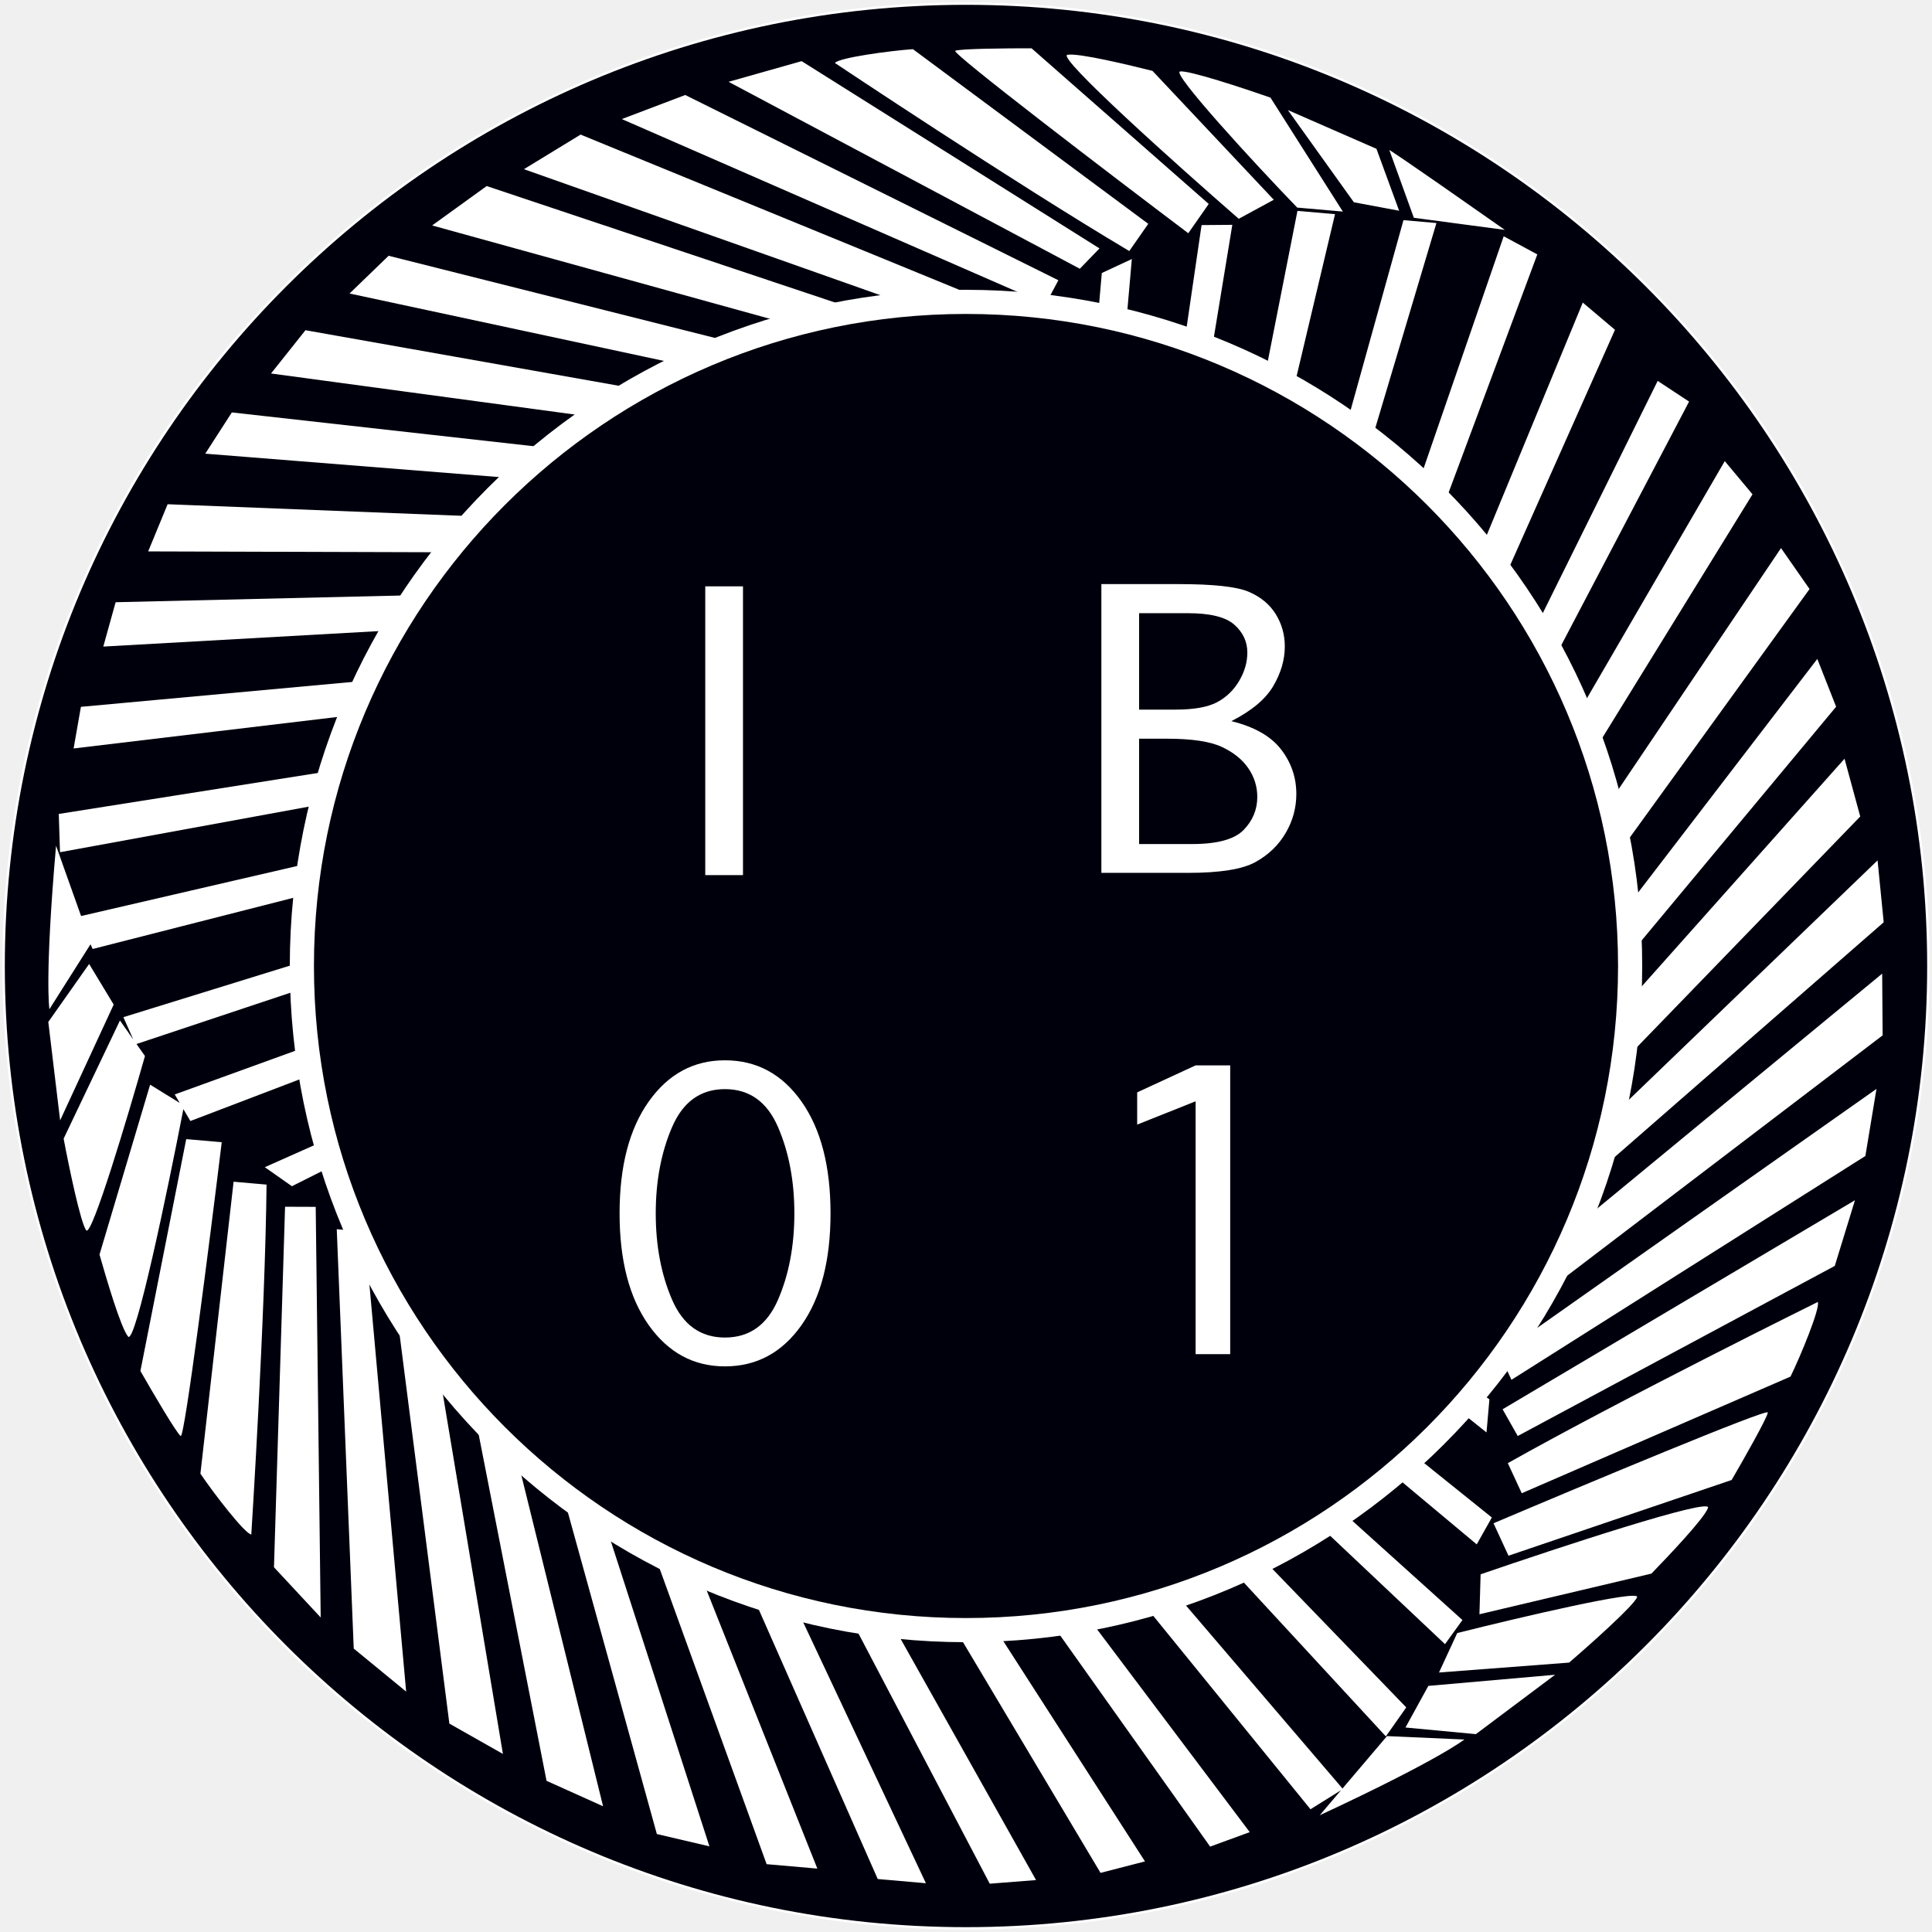
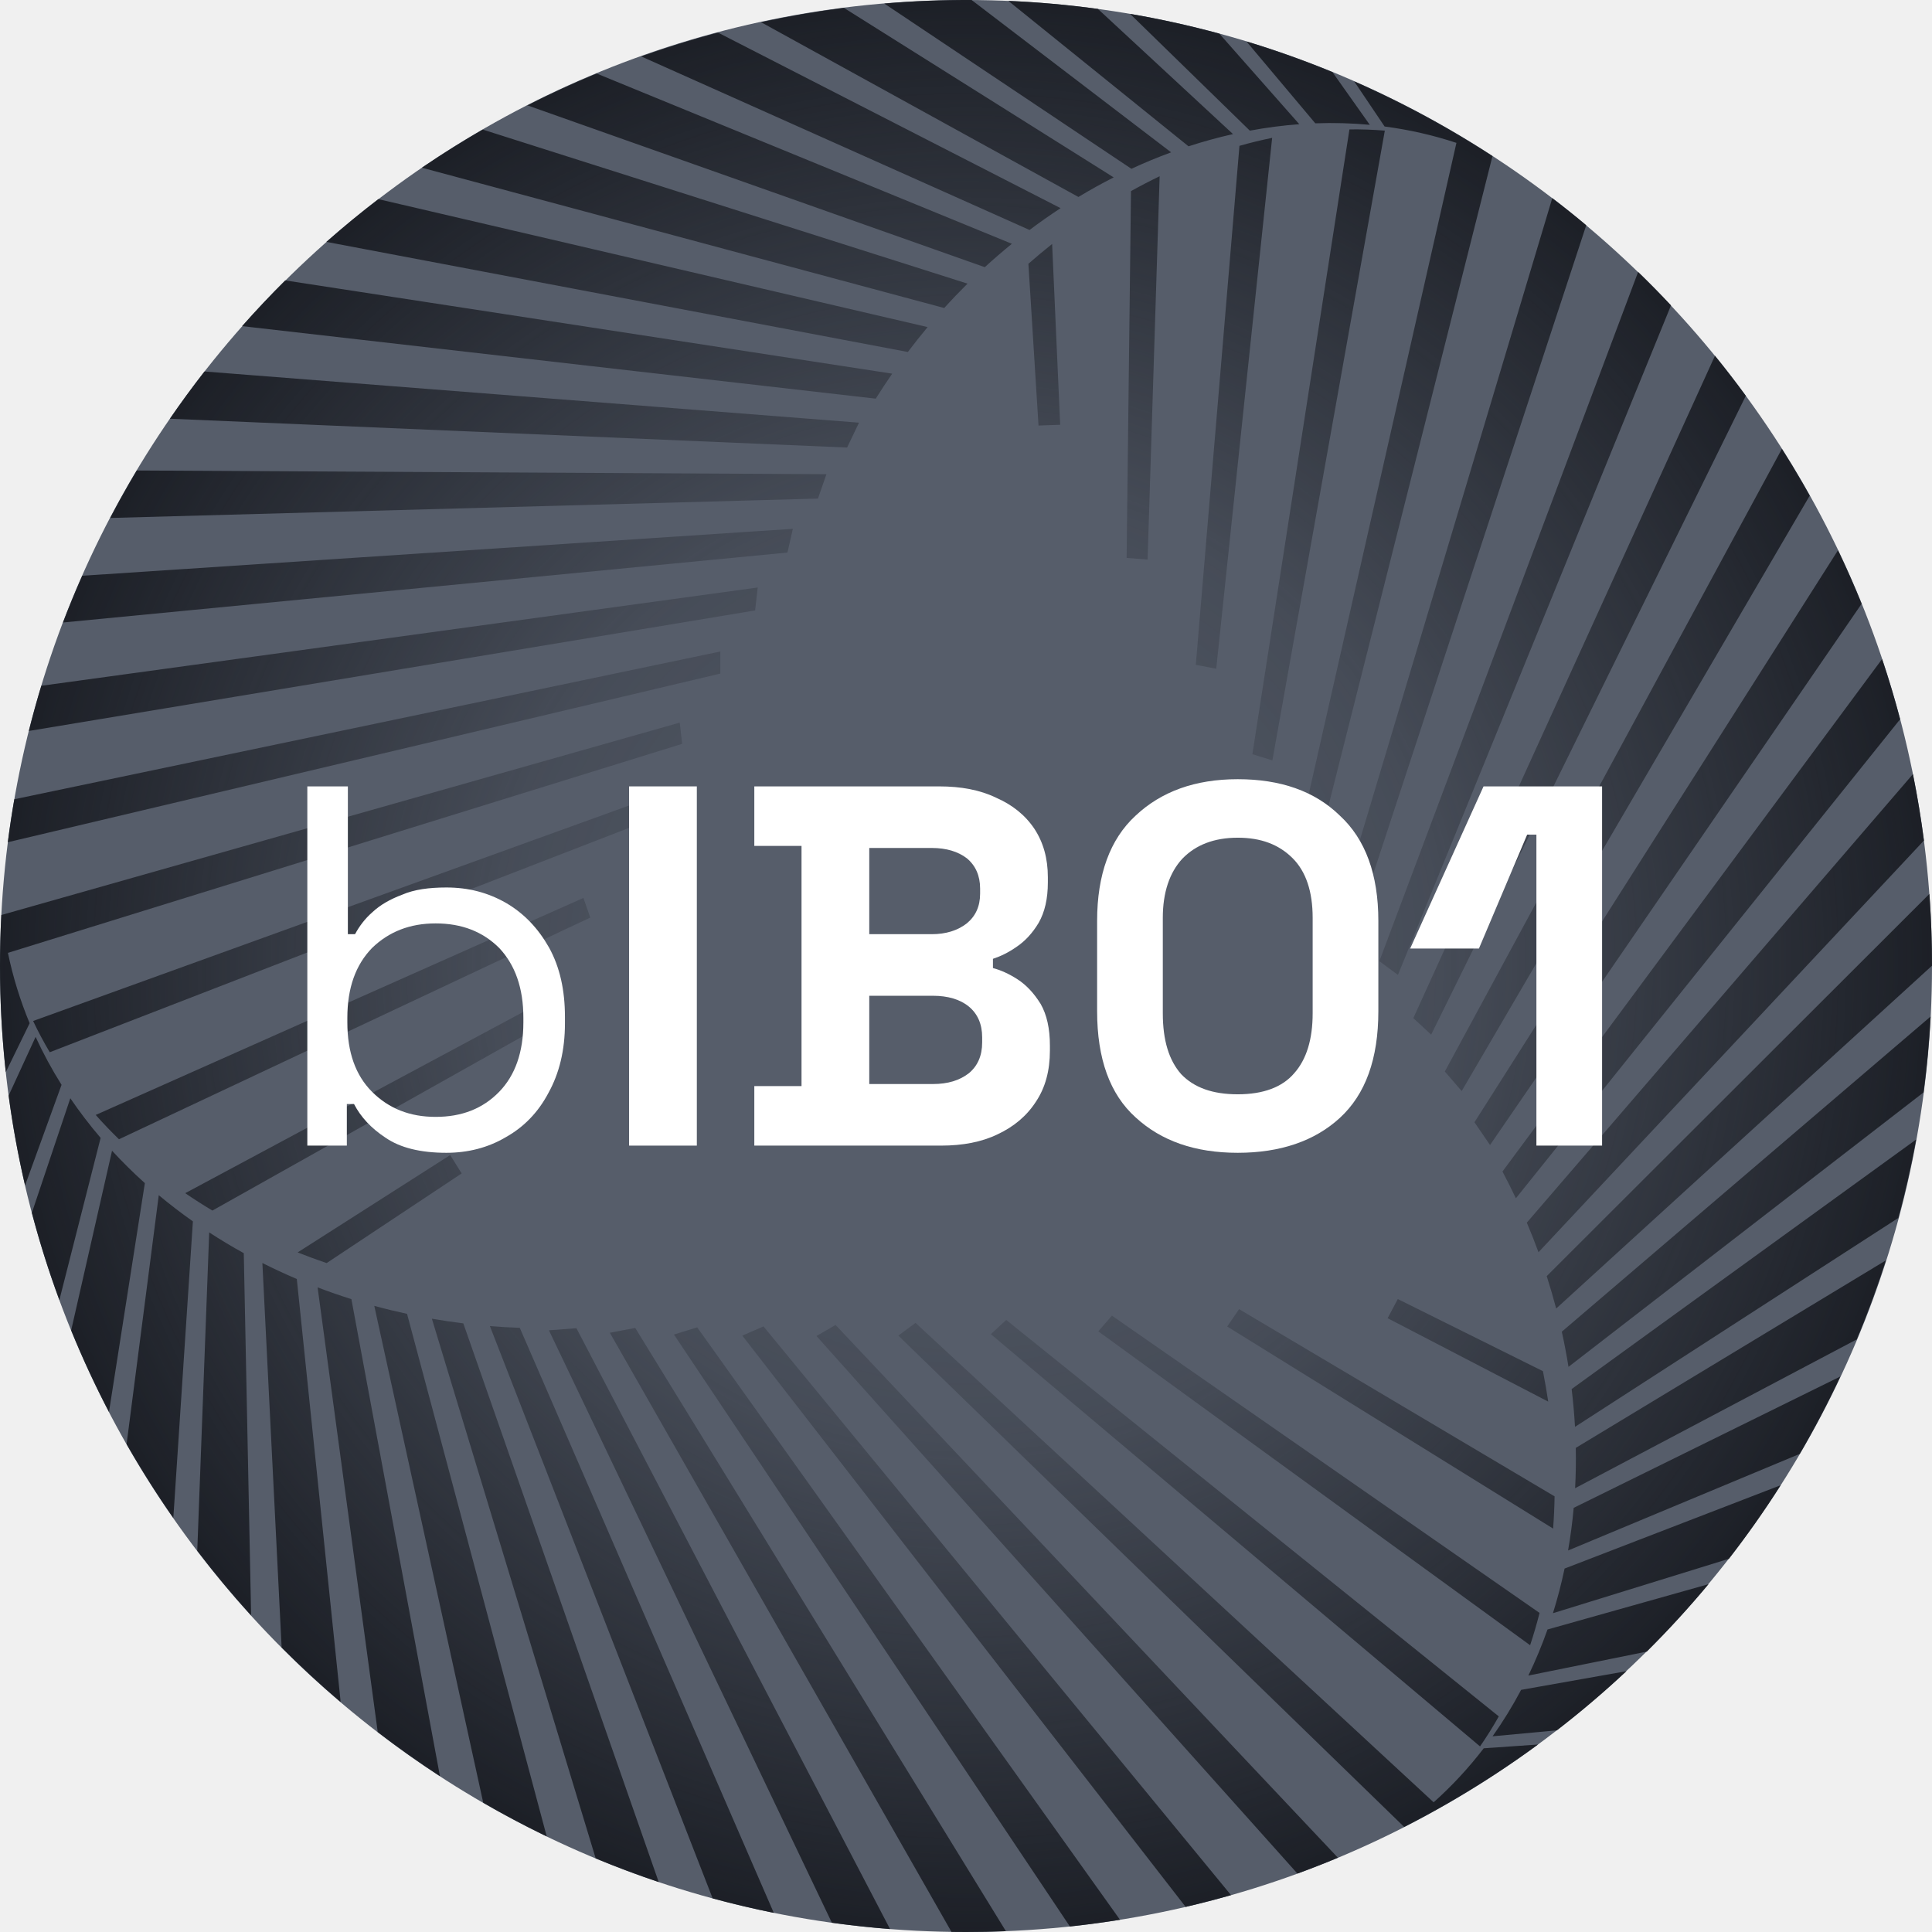
- <svg xmlns="http://www.w3.org/2000/svg" width="100%" height="100%" viewBox="0 0 400 400" version="1.1" xml:space="preserve" style="fill-rule:evenodd;clip-rule:evenodd;stroke-linejoin:round;stroke-miterlimit:2;">
-   <g id="bIB01-Curves">
-     <g>
-       <g transform="matrix(3.29863,0,0,3.78214,-278.85,-408.442)">
-         <ellipse cx="145.166" cy="160.872" rx="60.48" ry="52.748" style="fill:white;" />
+ <svg xmlns="http://www.w3.org/2000/svg" width="100%" height="100%" viewBox="0 0 128 128" version="1.1" xml:space="preserve" style="fill-rule:evenodd;clip-rule:evenodd;stroke-linejoin:round;stroke-miterlimit:2;">
+   <rect id="bIB01" x="0" y="0" width="128" height="128" style="fill:none;" />
+   <clipPath id="_clip1">
+     <rect id="bIB011" x="0" y="0" width="128" height="128" />
+   </clipPath>
+   <g clip-path="url(#_clip1)">
+     <circle cx="64" cy="64" r="64" style="fill:#565d6a;" />
+     <path d="M98.881,10.341l-11.435,45.299l-1.298,-0.567l10.344,-45.607c-1.553,-0.514 -3.144,-0.874 -4.758,-1.085l-2.015,-2.99c2.126,0.936 4.223,1.996 6.28,3.184c0.982,0.567 1.943,1.156 2.882,1.766Zm-98.356,52.788c0.331,1.601 0.816,3.159 1.439,4.663l-1.581,3.239c-0.253,-2.309 -0.383,-4.655 -0.383,-7.031c0,-1.133 0.03,-2.26 0.088,-3.378l44.948,-12.747l0.158,1.408l-44.669,13.846Zm92.504,57.91l-33.512,-32.553l1.14,-0.841l34.325,31.762c1.221,-1.088 2.328,-2.286 3.319,-3.578l3.596,-0.25c-1.874,1.373 -3.84,2.659 -5.898,3.847c-0.981,0.566 -1.972,1.104 -2.97,1.613Zm-50.669,-66.454c-13.022,5.043 -26.043,10.085 -39.064,15.128c-0.402,-0.676 -0.769,-1.367 -1.102,-2.07l39.859,-14.411l0.307,1.353Zm5.364,-9.958l-47.207,11.173c0.122,-0.951 0.266,-1.9 0.432,-2.848c15.591,-3.263 31.183,-6.526 46.775,-9.789l-0,1.464Zm2.306,-4.184c-16.04,2.662 -32.08,5.323 -48.12,7.985c0.252,-1.001 0.528,-2 0.83,-2.994l47.461,-6.511l-0.171,1.52Zm2.142,-3.835l-47.998,4.634c0.397,-1.039 0.822,-2.072 1.276,-3.097l47.079,-3.109l-0.357,1.572Zm2.019,-3.575c-15.631,0.428 -31.262,0.856 -46.892,1.284c0.407,-0.777 0.832,-1.549 1.275,-2.316c0.161,-0.278 0.323,-0.555 0.487,-0.83l45.692,0.246l-0.562,1.616Zm1.931,-3.382c-14.954,-0.637 -29.909,-1.274 -44.863,-1.91c0.736,-1.072 1.499,-2.115 2.289,-3.129l43.363,3.391l-0.789,1.648Zm-25.535,48.092l-8.946,5.939c-0.651,-0.221 -1.292,-0.456 -1.922,-0.706l10.107,-6.45l0.761,1.217Zm4.678,-9.441l-21.193,11.901c-0.616,-0.369 -1.217,-0.753 -1.8,-1.152l22.391,-12.006l0.602,1.257Zm3.842,-7.51l-31.225,14.687c-0.537,-0.522 -1.051,-1.059 -1.54,-1.611l32.311,-14.378l0.454,1.302Zm18.914,-34.38c-13.994,-1.602 -27.987,-3.203 -41.981,-4.805c0.923,-1.045 1.876,-2.055 2.856,-3.029l40.215,6.178c-0.374,0.54 -0.737,1.092 -1.09,1.656Zm2.127,-3.091l-38.527,-7.296c1.119,-0.987 2.268,-1.931 3.445,-2.832l36.391,8.478c-0.447,0.536 -0.884,1.086 -1.309,1.65Zm2.409,-2.914c-11.536,-3.098 -23.071,-6.197 -34.607,-9.296c0.068,-0.046 0.136,-0.092 0.204,-0.137c1.25,-0.844 2.527,-1.64 3.828,-2.39l32.119,10.208c-0.526,0.521 -1.041,1.059 -1.544,1.615Zm2.688,-2.705c-10.1,-3.574 -20.201,-7.148 -30.302,-10.721c1.503,-0.764 3.034,-1.467 4.589,-2.109l27.507,11.28c-0.609,0.496 -1.207,1.012 -1.794,1.55Zm2.965,-2.465l-25.728,-11.499c1.673,-0.596 3.37,-1.123 5.086,-1.579l22.699,11.632c-0.696,0.456 -1.383,0.938 -2.057,1.446Zm3.237,-2.188c-7.009,-3.859 -14.018,-7.719 -21.027,-11.579c1.815,-0.394 3.648,-0.711 5.493,-0.948l17.871,11.231c-0.789,0.401 -1.568,0.833 -2.337,1.296Zm3.511,-1.866l-16.369,-10.947c1.92,-0.165 3.85,-0.244 5.784,-0.235l13.217,10.092c-0.885,0.324 -1.763,0.688 -2.632,1.09Zm3.785,-1.489l-11.938,-9.636c1.978,0.085 3.958,0.261 5.933,0.532c2.984,2.765 5.968,5.53 8.952,8.294c-0.987,0.222 -1.971,0.492 -2.947,0.81Zm4.062,-1.038l-7.934,-7.737c1.981,0.341 3.954,0.776 5.914,1.31l5.297,6c-1.092,0.081 -2.186,0.223 -3.277,0.427Zm4.337,-0.486l-4.56,-5.424c1.917,0.583 3.819,1.26 5.699,2.033l2.471,3.491c-1.194,-0.112 -2.4,-0.144 -3.61,-0.1Zm-4.168,41.798c2.143,-13.799 4.286,-27.597 6.43,-41.395c0.786,-0.01 1.568,0.017 2.344,0.081l-7.449,41.724l-1.325,-0.41Zm5.941,9.623l13.928,-46.467c0.762,0.58 1.512,1.179 2.25,1.797c-4.97,15.134 -9.94,30.268 -14.91,45.403l-1.268,-0.733Zm2.471,4.09c5.714,-15.222 11.429,-30.444 17.144,-45.665c0.742,0.718 1.468,1.456 2.178,2.215l-18.091,44.358l-1.231,-0.908Zm2.25,3.772l19.985,-43.884c0.702,0.863 1.384,1.748 2.045,2.654l-20.847,42.325l-1.183,-1.095Zm2.087,3.537c7.444,-13.751 14.889,-27.502 22.333,-41.253c0.47,0.742 0.926,1.496 1.369,2.263c0.16,0.278 0.319,0.557 0.475,0.837l-23.06,39.448l-1.117,-1.295Zm1.963,3.363c8.029,-12.632 16.057,-25.265 24.086,-37.897c0.56,1.172 1.082,2.355 1.565,3.546l-24.619,35.858l-1.032,-1.507Zm-28.882,-46.16l-0.67,-10.717c0.517,-0.453 1.041,-0.891 1.572,-1.312l0.533,11.978l-1.435,0.051Zm5.837,8.771l0.29,-24.303c0.628,-0.349 1.261,-0.677 1.898,-0.984l-0.798,25.394l-1.39,-0.107Zm4.584,7.083l2.892,-34.385c0.721,-0.205 1.443,-0.381 2.166,-0.529l-3.704,35.172l-1.354,-0.258Zm20.317,33.57c8.383,-11.318 16.767,-22.636 25.151,-33.954c0.444,1.322 0.842,2.652 1.195,3.988l-25.457,31.738c-0.281,-0.594 -0.578,-1.185 -0.889,-1.772Zm1.613,3.387l25.581,-29.717c0.296,1.463 0.539,2.93 0.731,4.399l-25.538,27.277c-0.24,-0.655 -0.498,-1.308 -0.774,-1.959Zm1.319,3.543c8.451,-8.44 16.902,-16.881 25.353,-25.322c0.006,0.082 0.012,0.164 0.018,0.245c0.105,1.505 0.156,3.009 0.155,4.511l-24.899,22.712c-0.189,-0.716 -0.398,-1.432 -0.627,-2.146Zm0.999,3.681c8.145,-6.96 16.29,-13.921 24.435,-20.881c-0.09,1.684 -0.246,3.361 -0.468,5.028l-23.523,18.182c-0.124,-0.775 -0.272,-1.552 -0.444,-2.329Zm0.652,3.8l22.822,-16.531c-0.32,1.747 -0.713,3.48 -1.176,5.194l-21.423,13.842c-0.047,-0.831 -0.121,-1.667 -0.223,-2.505Zm0.275,3.898c6.848,-4.14 13.695,-8.281 20.542,-12.421c-0.566,1.77 -1.208,3.515 -1.926,5.232l-18.661,9.861c0.047,-0.883 0.063,-1.775 0.045,-2.672Zm-0.139,3.973l17.665,-8.702c-0.816,1.745 -1.713,3.456 -2.688,5.127l-15.349,6.4c0.162,-0.929 0.286,-1.871 0.372,-2.825Zm-0.603,4.022l14.314,-5.52c-1.062,1.671 -2.205,3.297 -3.426,4.872c-3.887,1.202 -7.773,2.404 -11.66,3.606c0.302,-0.966 0.56,-1.953 0.772,-2.958Zm-1.131,4.037l10.667,-3.002c-1.285,1.545 -2.65,3.036 -4.091,4.467l-7.845,1.587c0.476,-0.986 0.899,-2.005 1.269,-3.052Zm-1.749,4l6.978,-1.238c-1.463,1.369 -3,2.678 -4.61,3.92l-4.259,0.394c0.694,-0.978 1.325,-2.006 1.891,-3.076Zm-34.113,-24.509c10.878,8.755 21.756,17.51 32.634,26.266c-0.385,0.686 -0.799,1.349 -1.243,1.989l-32.409,-27.313l1.018,-0.942Zm-11.305,0.333l33.279,35.296c-0.884,0.369 -1.778,0.72 -2.682,1.05c-10.622,-11.871 -21.243,-23.742 -31.865,-35.614l1.268,-0.732Zm-4.777,0.095c10.325,12.56 20.65,25.12 30.975,37.68c-0.993,0.283 -1.995,0.543 -3.007,0.779l-29.37,-37.847l1.402,-0.612Zm-4.392,0.063l28.012,39.25c-1.098,0.176 -2.205,0.324 -3.321,0.444l-26.231,-39.217l1.54,-0.477Zm-4.106,0.039c8.186,13.322 16.372,26.645 24.559,39.967c-0.877,0.036 -1.758,0.054 -2.644,0.054c-0.321,0 -0.642,-0.002 -0.962,-0.007l-22.633,-39.694l1.68,-0.32Zm-3.895,0.018c6.926,13.269 13.852,26.539 20.778,39.808c-1.296,-0.101 -2.581,-0.241 -3.854,-0.418l-18.745,-39.25l1.821,-0.14Zm54.418,-1.932l9.615,4.778c0.135,0.674 0.251,1.347 0.351,2.018l-10.64,-5.528l0.674,-1.268Zm-10.515,0.669l20.902,12.403c-0.011,0.718 -0.044,1.431 -0.097,2.136l-21.593,-13.389l0.788,-1.15Zm-8.426,0.429l28.332,19.697c-0.183,0.727 -0.392,1.44 -0.625,2.14l-28.607,-20.794l0.9,-1.043Zm-39.231,0.809c5.61,12.92 11.22,25.839 16.829,38.759c-1.366,-0.277 -2.717,-0.597 -4.05,-0.959l-14.758,-37.916c0.655,0.054 1.315,0.093 1.979,0.116Zm-3.74,-0.296l12.945,37.013c-1.414,-0.475 -2.807,-0.998 -4.175,-1.567l-10.854,-35.755c0.688,0.119 1.383,0.223 2.084,0.309Zm-3.728,-0.63c3.084,11.54 6.169,23.079 9.253,34.618c-0.074,-0.035 -0.148,-0.071 -0.221,-0.107c-1.355,-0.661 -2.684,-1.369 -3.984,-2.121l-7.219,-32.92c0.714,0.196 1.438,0.372 2.171,0.53Zm-3.687,-0.975c1.955,10.534 3.911,21.068 5.866,31.603c-1.413,-0.92 -2.788,-1.894 -4.121,-2.92l-3.984,-29.462c0.734,0.28 1.48,0.54 2.239,0.779Zm-3.617,-1.335l2.906,28.03c-1.353,-1.151 -2.658,-2.357 -3.911,-3.615l-1.276,-25.474c0.743,0.375 1.504,0.729 2.281,1.059Zm-3.513,-1.71c0.162,8 0.324,16 0.486,23.999c-1.25,-1.374 -2.44,-2.803 -3.568,-4.283l0.791,-21.092c0.741,0.483 1.505,0.942 2.291,1.376Zm-3.371,-2.107l-1.297,19.649c-1.103,-1.58 -2.136,-3.212 -3.096,-4.891l2.132,-16.493c0.723,0.604 1.478,1.183 2.261,1.735Zm-3.183,-2.533l-2.376,15.156c-0.916,-1.755 -1.753,-3.558 -2.506,-5.404c0.903,-3.967 1.805,-7.933 2.708,-11.9c0.685,0.744 1.411,1.461 2.174,2.148Zm-2.93,-2.999l-2.733,10.739c-0.696,-1.885 -1.305,-3.812 -1.823,-5.776l2.548,-7.588c0.615,0.905 1.286,1.781 2.008,2.625Zm-2.589,-3.514l-2.417,6.662c-0.454,-1.952 -0.819,-3.937 -1.089,-5.953l1.787,-3.885c0.501,1.09 1.075,2.151 1.719,3.176Z" style="fill:url(#_Radial2);" />
+     <g transform="matrix(1,0,0,1,-20.0404,11.4048)">
+       <g transform="matrix(34,0,0,34,37.5794,64.4952)">
+         <path d="M0.354,0.014c-0.051,0 -0.09,-0.01 -0.118,-0.029c-0.029,-0.019 -0.049,-0.041 -0.062,-0.066l-0.014,0l0,0.081l-0.077,-0l0,-0.7l0.079,0l0,0.288l0.014,0c0.008,-0.015 0.019,-0.03 0.034,-0.043c0.015,-0.014 0.034,-0.025 0.058,-0.034c0.023,-0.01 0.052,-0.014 0.086,-0.014c0.043,0 0.081,0.01 0.116,0.03c0.036,0.021 0.063,0.05 0.084,0.087c0.021,0.038 0.031,0.083 0.031,0.135l-0,0.013c-0,0.052 -0.011,0.097 -0.032,0.135c-0.02,0.038 -0.048,0.067 -0.084,0.087c-0.034,0.02 -0.073,0.03 -0.115,0.03Zm-0.021,-0.07c0.051,-0 0.092,-0.016 0.124,-0.049c0.031,-0.032 0.047,-0.077 0.047,-0.135l0,-0.009c0,-0.058 -0.016,-0.103 -0.047,-0.136c-0.032,-0.032 -0.073,-0.048 -0.124,-0.048c-0.05,-0 -0.091,0.016 -0.124,0.048c-0.032,0.033 -0.048,0.078 -0.048,0.136l-0,0.009c-0,0.058 0.016,0.103 0.048,0.135c0.033,0.033 0.074,0.049 0.124,0.049Z" style="fill:#fff;fill-rule:nonzero;" />
      </g>
-       <g transform="matrix(3.29037,0,0,3.77266,-277.65,-406.917)">
-         <ellipse cx="145.166" cy="160.872" rx="60.48" ry="52.748" style="fill:rgb(0,0,13);" />
+       <g transform="matrix(34,0,0,34,59.4754,64.4952)">
+         <rect x="0.066" y="-0.7" width="0.132" height="0.7" style="fill:#fff;fill-rule:nonzero;" />
+       </g>
+       <g transform="matrix(34,0,0,34,68.4514,64.4952)">
+         <path d="M0.046,-0l0,-0.116l0.092,0l0,-0.468l-0.092,0l-0,-0.116l0.36,0c0.043,0 0.08,0.007 0.111,0.022c0.032,0.014 0.057,0.034 0.075,0.061c0.017,0.026 0.026,0.057 0.026,0.094l0,0.01c0,0.032 -0.006,0.058 -0.018,0.079c-0.012,0.02 -0.026,0.035 -0.042,0.046c-0.017,0.012 -0.032,0.019 -0.047,0.024l0,0.018c0.015,0.004 0.031,0.011 0.048,0.022c0.017,0.011 0.032,0.027 0.045,0.048c0.012,0.021 0.018,0.048 0.018,0.081l0,0.01c0,0.039 -0.009,0.072 -0.027,0.099c-0.018,0.028 -0.043,0.049 -0.075,0.064c-0.031,0.015 -0.068,0.022 -0.11,0.022l-0.364,-0Zm0.224,-0.12l0.124,-0c0.029,-0 0.052,-0.007 0.07,-0.021c0.017,-0.014 0.026,-0.034 0.026,-0.06l-0,-0.01c-0,-0.026 -0.009,-0.046 -0.026,-0.06c-0.017,-0.014 -0.041,-0.021 -0.07,-0.021l-0.124,-0l0,0.172Zm0,-0.292l0.122,-0c0.027,-0 0.05,-0.007 0.068,-0.021c0.017,-0.014 0.026,-0.033 0.026,-0.058l-0,-0.01c-0,-0.025 -0.009,-0.045 -0.026,-0.059c-0.017,-0.013 -0.04,-0.02 -0.068,-0.02l-0.122,0l0,0.168Z" style="fill:#fff;fill-rule:nonzero;" />
+       </g>
+       <g transform="matrix(34,0,0,34,91.0274,64.4952)">
+         <path d="M0.324,0.014c-0.083,0 -0.149,-0.023 -0.199,-0.069c-0.05,-0.045 -0.075,-0.114 -0.075,-0.207l0,-0.176c0,-0.09 0.025,-0.159 0.075,-0.205c0.05,-0.047 0.116,-0.071 0.199,-0.071c0.083,0 0.15,0.023 0.199,0.071c0.05,0.046 0.075,0.115 0.075,0.205l0,0.176c0,0.093 -0.025,0.162 -0.075,0.208c-0.049,0.045 -0.116,0.068 -0.199,0.068Zm0,-0.114c0.05,-0 0.087,-0.014 0.11,-0.041c0.024,-0.027 0.036,-0.066 0.036,-0.117l0,-0.186c0,-0.051 -0.013,-0.09 -0.039,-0.116c-0.027,-0.027 -0.062,-0.04 -0.107,-0.04c-0.046,0 -0.082,0.014 -0.108,0.041c-0.025,0.027 -0.038,0.066 -0.038,0.115l-0,0.186c0,0.053 0.012,0.092 0.036,0.119c0.025,0.026 0.061,0.039 0.11,0.039Z" style="fill:#fff;fill-rule:nonzero;" />
+       </g>
+       <g transform="matrix(34,0,0,34,113.059,64.4952)">
+         <path d="M0.258,-0l0,-0.606l-0.018,0l-0.094,0.222l-0.134,0l0.143,-0.316l0.231,-0l0,0.7l-0.128,-0Z" style="fill:#fff;fill-rule:nonzero;" />
      </g>
    </g>
-     <g transform="matrix(3.80166,0,0,3.80365,-5.68095,-6.29064)">
-       <path d="M66.209,14.349L67.322,12.755L57.673,4.283C56.379,4.28 53.736,4.302 53.518,4.42C53.299,4.539 61.887,11.089 66.209,14.349ZM70.865,12.527L68.957,13.563C65.589,10.633 59.009,4.745 59.626,4.636C60.244,4.527 63.01,5.201 64.259,5.512L70.865,12.527ZM72.141,12.953L74.626,13.17L70.685,6.969C69.236,6.461 66.221,5.464 65.758,5.546C65.295,5.628 69.75,10.482 72.141,12.953ZM75.227,12.664L77.691,13.124L76.456,9.754L71.632,7.645L75.227,12.664ZM77.157,9.816L78.493,13.508L83.446,14.166C77.543,10.021 77.157,9.816 77.157,9.816ZM64.029,13.837L62.995,15.318C56.774,11.629 46.965,5.082 46.965,5.082C47.167,4.794 49.967,4.417 51.212,4.33L64.029,13.837ZM60.302,16.282L61.373,15.176L45.151,4.982L41.174,6.107L60.302,16.282ZM59.134,16.909L58.439,18.212L35.359,8.135L38.812,6.825L59.134,16.909ZM55.67,19.923L56.427,18.531L33.114,8.98L30.028,10.863L55.67,19.923ZM54.36,20.59L53.693,21.844L25.029,13.925L27.999,11.781L54.36,20.59ZM51.776,24.327L51.959,22.948L22.659,15.576L20.531,17.63L51.776,24.327ZM50.153,25.302L50.044,26.548L16.255,21.983L18.13,19.628L50.153,25.302ZM48.044,29.164L48.429,27.942L14.121,24.103L12.673,26.348L48.044,29.164ZM46.535,30.514L46.16,31.778L9.564,31.668L10.623,29.1L46.535,30.514ZM44.667,34.739L45.156,33.554L7.791,34.434L7.12,36.848L44.667,34.739ZM21.864,67.621L24.909,66.213L23.472,68.32L21.864,67.621ZM38.113,44.062L5.91,51.515L4.547,47.688C3.917,54.889 4.185,56.587 4.185,56.587L6.423,53.053L6.541,53.309L38.124,45.258L38.113,44.062ZM6.349,54.125L7.686,56.335L4.769,62.639L4.125,57.28L6.349,54.125ZM8.027,57.202L8.753,58.233L8.214,57.02L35.321,48.637L35.684,49.571L8.928,58.481L9.389,59.136C8.449,62.449 6.495,68.986 6.193,68.624C5.891,68.263 5.245,65.146 4.96,63.632L8.027,57.202ZM11.862,62.673L11.481,62.025C10.619,66.471 8.867,74.88 8.47,74.405C8.067,73.923 7.268,71.183 6.913,69.943L9.67,60.695L11.283,61.689L11.011,61.227L32.421,53.471L32.738,54.713L11.862,62.673ZM11.636,63.658L13.57,63.827C12.913,69.212 11.547,79.949 11.336,79.819C11.124,79.689 9.785,77.404 9.141,76.278L11.636,63.658ZM16.011,66.134L14.216,65.977L12.409,81.867C13.106,82.904 14.831,85.148 15.18,85.179C15.18,85.179 15.934,73.384 16.011,66.134ZM17.019,67.339L18.688,67.345L18.959,89.696L16.415,86.962L17.019,67.339ZM21.353,68.695L19.834,68.562L20.759,91.388L23.614,93.731L21.353,68.695ZM22.661,69.646L24.318,69.791L28.883,97.123L25.967,95.472L22.661,69.646ZM27.043,70.448L25.776,70.617L31.259,98.587L34.338,99.972L27.043,70.448ZM28.915,71.31L30.056,70.991L40.13,102.154L37.267,101.484L28.915,71.31ZM33.232,71.269L31.815,71.564L43.245,103.124L46.007,103.365L33.232,71.269ZM35.129,71.853L36.786,71.998L51.92,104.162L49.296,103.932L35.129,71.853ZM39.86,71.849L38.581,72.155L55.396,104.187L57.918,103.989L39.86,71.849ZM46.408,78.411L48.197,78.647L63.85,102.973L61.43,103.598L46.408,78.411ZM46.464,72.707L47.617,72.249L69.555,101.38L67.399,102.168L46.464,72.707ZM74.747,72.251L73.606,72.57L82.45,79.624L82.608,77.823L74.747,72.251ZM66.618,72.936L67.531,72.039L82.741,84.254L81.917,85.717L66.618,72.936ZM81.139,89.835L61.407,72.061L60.782,72.844L80.19,91.148L81.139,89.835ZM55.235,72.638L56.262,72.03L78.08,94.591L76.968,96.168L55.235,72.638ZM50.504,72.642L51.531,72.034L74.606,99.006L77.031,96.153L81.242,96.339C81.242,96.339 79.908,97.419 73.368,100.461L74.527,99.098L72.864,100.135L50.504,72.642ZM42.261,38.006L42.444,36.777L5.901,40.128L5.503,42.394L42.261,38.006ZM40.565,41.486L40.554,40.29L4.695,45.958L4.762,48.042L40.565,41.486ZM29.475,59.154L29.179,60.305L17.392,66.222L15.916,65.186L29.475,59.154ZM75.378,55.505L76.154,56.522L93.482,23.513L91.772,22.387L75.378,55.505ZM77.82,59.541L76.918,58.582L95.425,26.753L96.936,28.56L77.82,59.541ZM78.503,61.136L79.22,62.488L100.043,33.716L98.489,31.487L78.503,61.136ZM80.715,65.077L79.894,64.327L100.465,37.52L101.49,40.122L80.715,65.077ZM80.821,66.659L81.498,68.096L102.803,46.098L101.948,42.953L80.821,66.659ZM82.627,70.568L81.851,69.55L103.747,48.487L104.081,51.855L82.627,70.568ZM82.639,72.248L83.338,73.761L104.022,58.011L103.998,54.651L82.639,72.248ZM83.808,76.76L83.167,75.373L103.688,60.924L103.083,64.576L83.808,76.76ZM83.326,78.363L84.151,79.818L101.417,70.56L102.516,66.985L83.326,78.363ZM84.369,82.934L83.611,81.295C89.918,77.748 100.491,72.523 100.491,72.523C100.638,72.842 99.556,75.46 99.006,76.584L84.369,82.934ZM82.832,84.568L83.647,86.334L95.8,82.212C96.454,81.091 97.762,78.787 97.77,78.538C97.777,78.29 87.814,82.455 82.832,84.568ZM82.065,89.521L82.129,87.346C86.348,85.894 94.731,83.138 94.515,83.729C94.299,84.32 92.328,86.381 91.432,87.308L82.065,89.521ZM80.856,90.543L79.862,92.691L86.948,92.152C88.114,91.15 90.488,89.034 90.65,88.592C90.812,88.148 84.188,89.708 80.856,90.543ZM79.282,93.42L78.037,95.685L81.871,96.046L86.184,92.814L79.282,93.42ZM74.637,52.844L73.668,52.07L87.693,18.124L89.447,19.606L74.637,52.844ZM69.204,44.969L70.241,45.559L79.723,13.794L77.928,13.637L69.204,44.969ZM71.501,48.938L72.537,49.528L85.217,15.502L83.386,14.515L71.501,48.938ZM67.886,39.917L66.898,39.763L72.154,13.132L74.2,13.311L67.886,39.917ZM63.796,35.323L65.026,35.67L68.607,13.892L66.932,13.905L63.796,35.323ZM61.867,30.23L60.311,30.094L61.499,16.515L63.134,15.754L61.867,30.23ZM57.78,19.686L57.489,23.01L56.128,21.077L57.78,19.686Z" style="fill:white;" />
-     </g>
-     <g>
-       <g transform="matrix(1.77561,0,0,1.64413,-137.228,-131.59)">
-         <ellipse cx="189.922" cy="201.681" rx="78.846" ry="85.151" style="fill:white;" />
-       </g>
-       <g transform="matrix(2.23216,0,0,2.55935,-124.034,-211.728)">
-         <ellipse cx="145.166" cy="160.872" rx="60.48" ry="52.748" style="fill:rgb(0,0,13);" />
-       </g>
-     </g>
-     <g id="White-Text" transform="matrix(1,0,0,1,-0.239251,-0.995555)">
-       <path d="M247.778,281.358L247.778,229.004L235.679,233.832L235.679,227.159L247.778,221.571L254.939,221.571L254.939,281.358L247.778,281.358Z" style="fill:white;fill-rule:nonzero;" />
-       <path d="M150.327,283.888C143.852,283.888 138.599,281.049 134.566,275.37C130.533,269.692 128.517,261.969 128.517,252.204C128.517,242.438 130.533,234.716 134.566,229.038C138.599,223.359 143.852,220.52 150.327,220.52C156.873,220.52 162.154,223.359 166.169,229.038C170.183,234.716 172.191,242.438 172.191,252.204C172.191,261.969 170.183,269.692 166.169,275.37C162.154,281.049 156.873,283.888 150.327,283.888ZM150.327,277.92C155.39,277.92 159.052,275.316 161.313,270.108C163.574,264.899 164.704,258.931 164.704,252.204C164.704,245.513 163.574,239.554 161.313,234.327C159.052,229.101 155.39,226.488 150.327,226.488C145.299,226.488 141.655,229.101 139.395,234.327C137.134,239.554 136.004,245.513 136.004,252.204C136.004,258.931 137.134,264.899 139.395,270.108C141.655,275.316 145.299,277.92 150.327,277.92Z" style="fill:white;fill-rule:nonzero;" />
-       <path d="M255.176,150.302C259.914,151.459 263.341,153.403 265.457,156.134C267.573,158.865 268.631,161.948 268.631,165.384C268.631,168.241 267.899,170.927 266.434,173.441C264.969,175.954 262.889,177.962 260.195,179.463C257.5,180.964 252.843,181.714 246.224,181.714L228.266,181.714L228.266,121.927L244.163,121.927C251.397,121.927 256.252,122.451 258.73,123.5C261.207,124.549 263.079,126.086 264.345,128.112C265.611,130.137 266.244,132.38 266.244,134.839C266.244,137.588 265.448,140.319 263.857,143.032C262.265,145.744 259.372,148.168 255.176,150.302ZM236.079,147.914L243.566,147.914C247.4,147.914 250.275,147.408 252.192,146.395C254.109,145.383 255.637,143.918 256.777,142.001C257.916,140.084 258.486,138.113 258.486,136.087C258.486,133.845 257.59,131.928 255.8,130.336C254.01,128.745 250.8,127.949 246.17,127.949L236.079,127.949L236.079,147.914ZM236.079,175.746L247.038,175.746C252.247,175.746 255.8,174.779 257.699,172.844C259.598,170.909 260.547,168.621 260.547,165.981C260.547,163.847 259.932,161.876 258.703,160.067C257.473,158.259 255.646,156.785 253.223,155.645C250.8,154.506 247.002,153.937 241.83,153.937L236.079,153.937L236.079,175.746Z" style="fill:white;fill-rule:nonzero;" />
-       <rect x="146.254" y="122.391" width="7.813" height="59.787" style="fill:white;fill-rule:nonzero;" />
-     </g>
  </g>
+   <defs>
+     <radialGradient id="_Radial2" cx="0" cy="0" r="1" gradientUnits="userSpaceOnUse" gradientTransform="matrix(64,0,0,64.0001,64,64)">
+       <stop offset="0" style="stop-color:#1c1f26;stop-opacity:0" />
+       <stop offset="0.48" style="stop-color:#1c1f26;stop-opacity:0.27" />
+       <stop offset="1" style="stop-color:#1c1f26;stop-opacity:1" />
+     </radialGradient>
+   </defs>
</svg>
